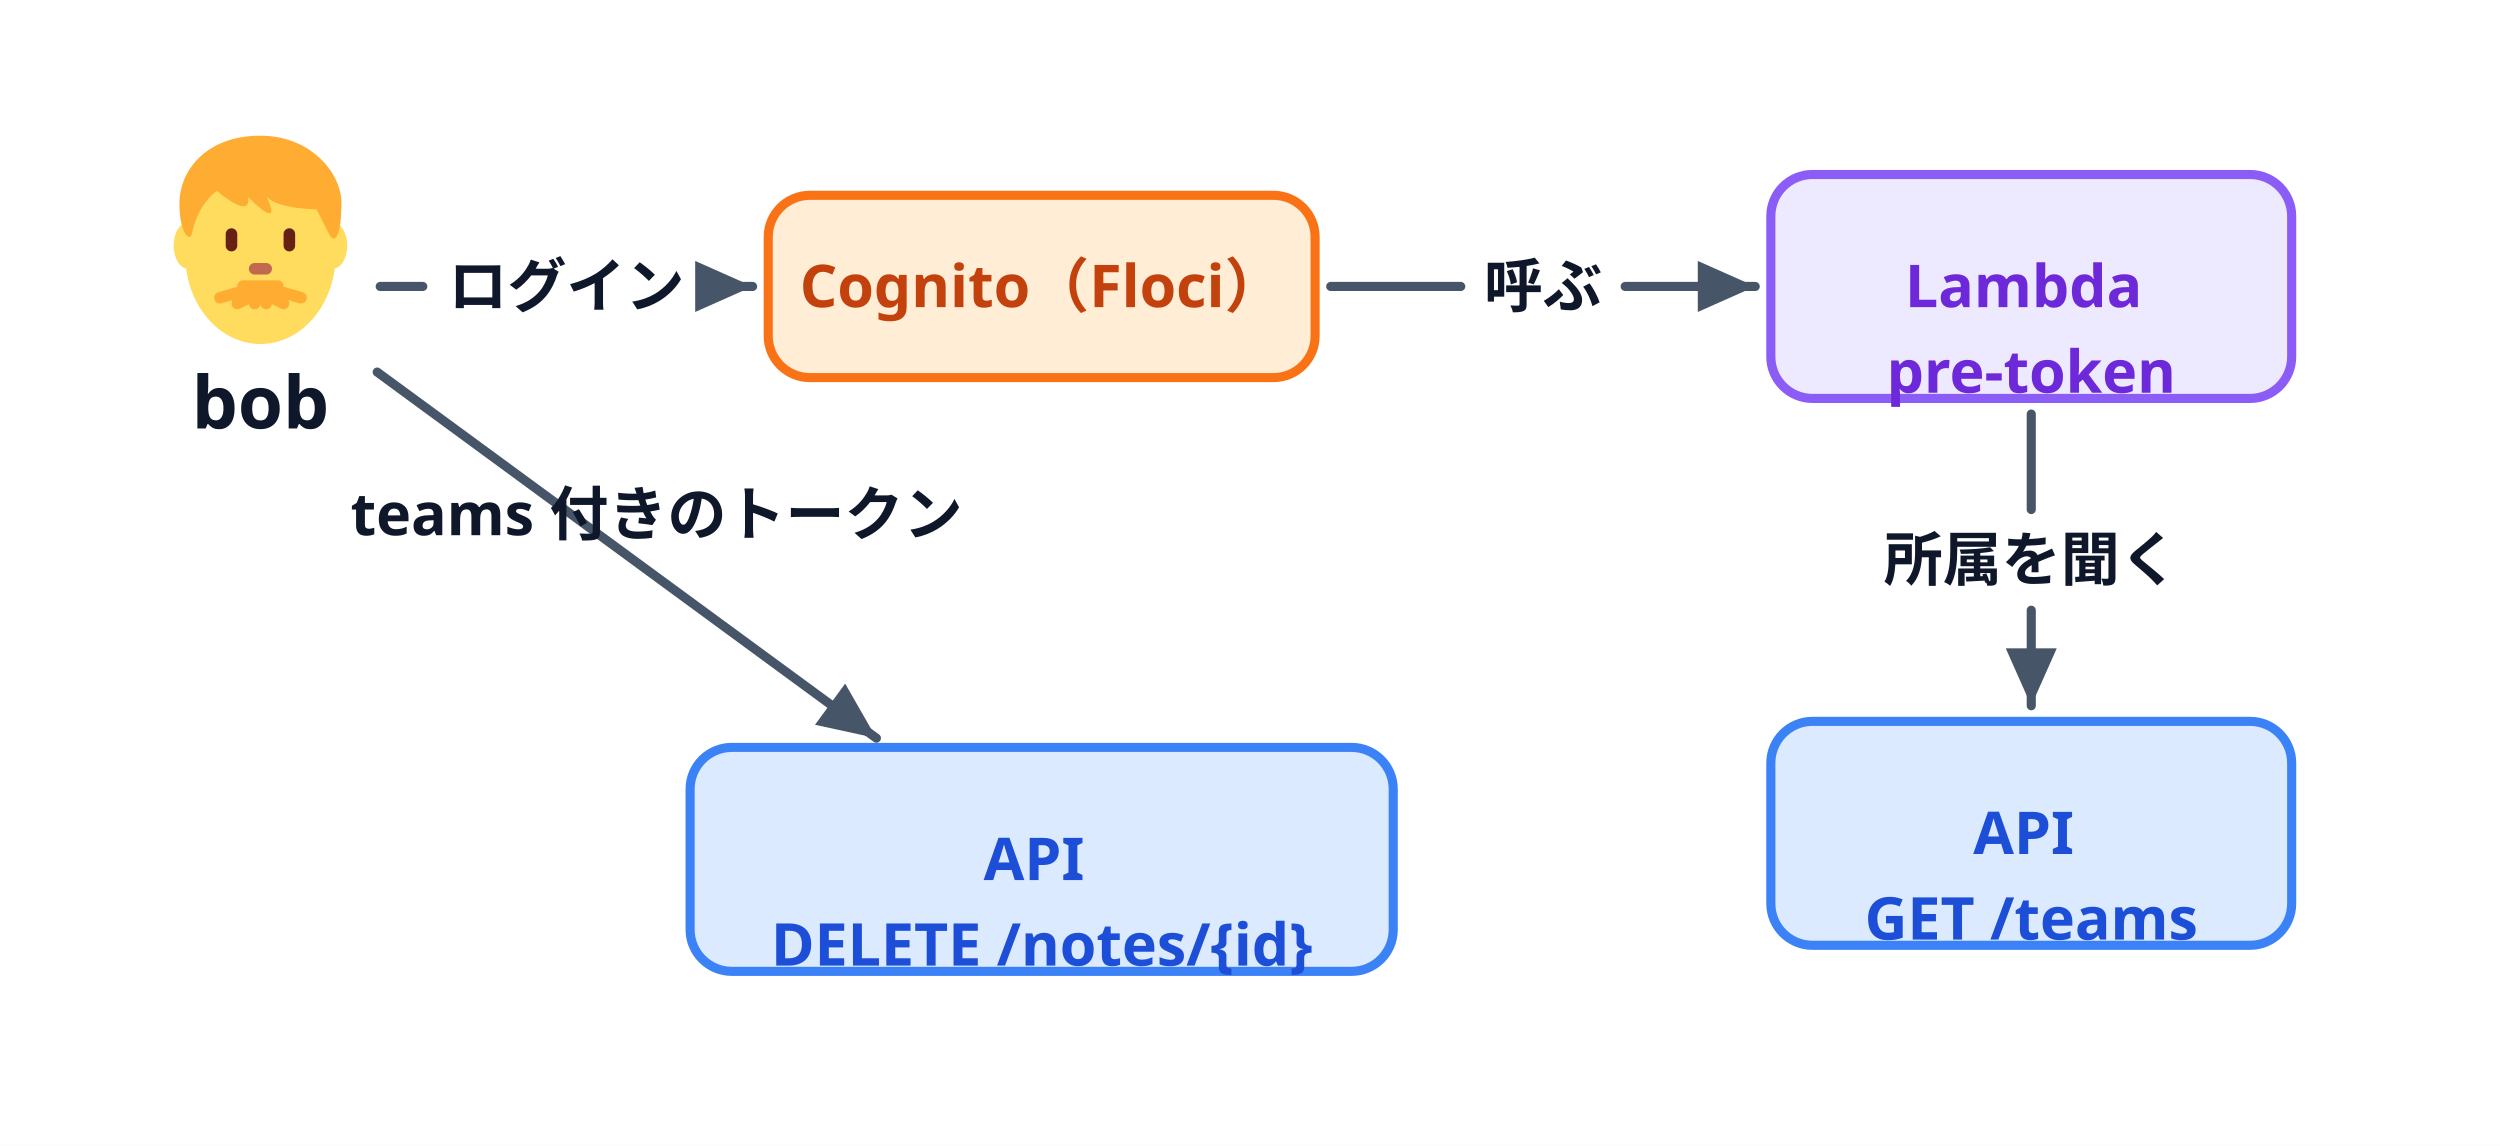
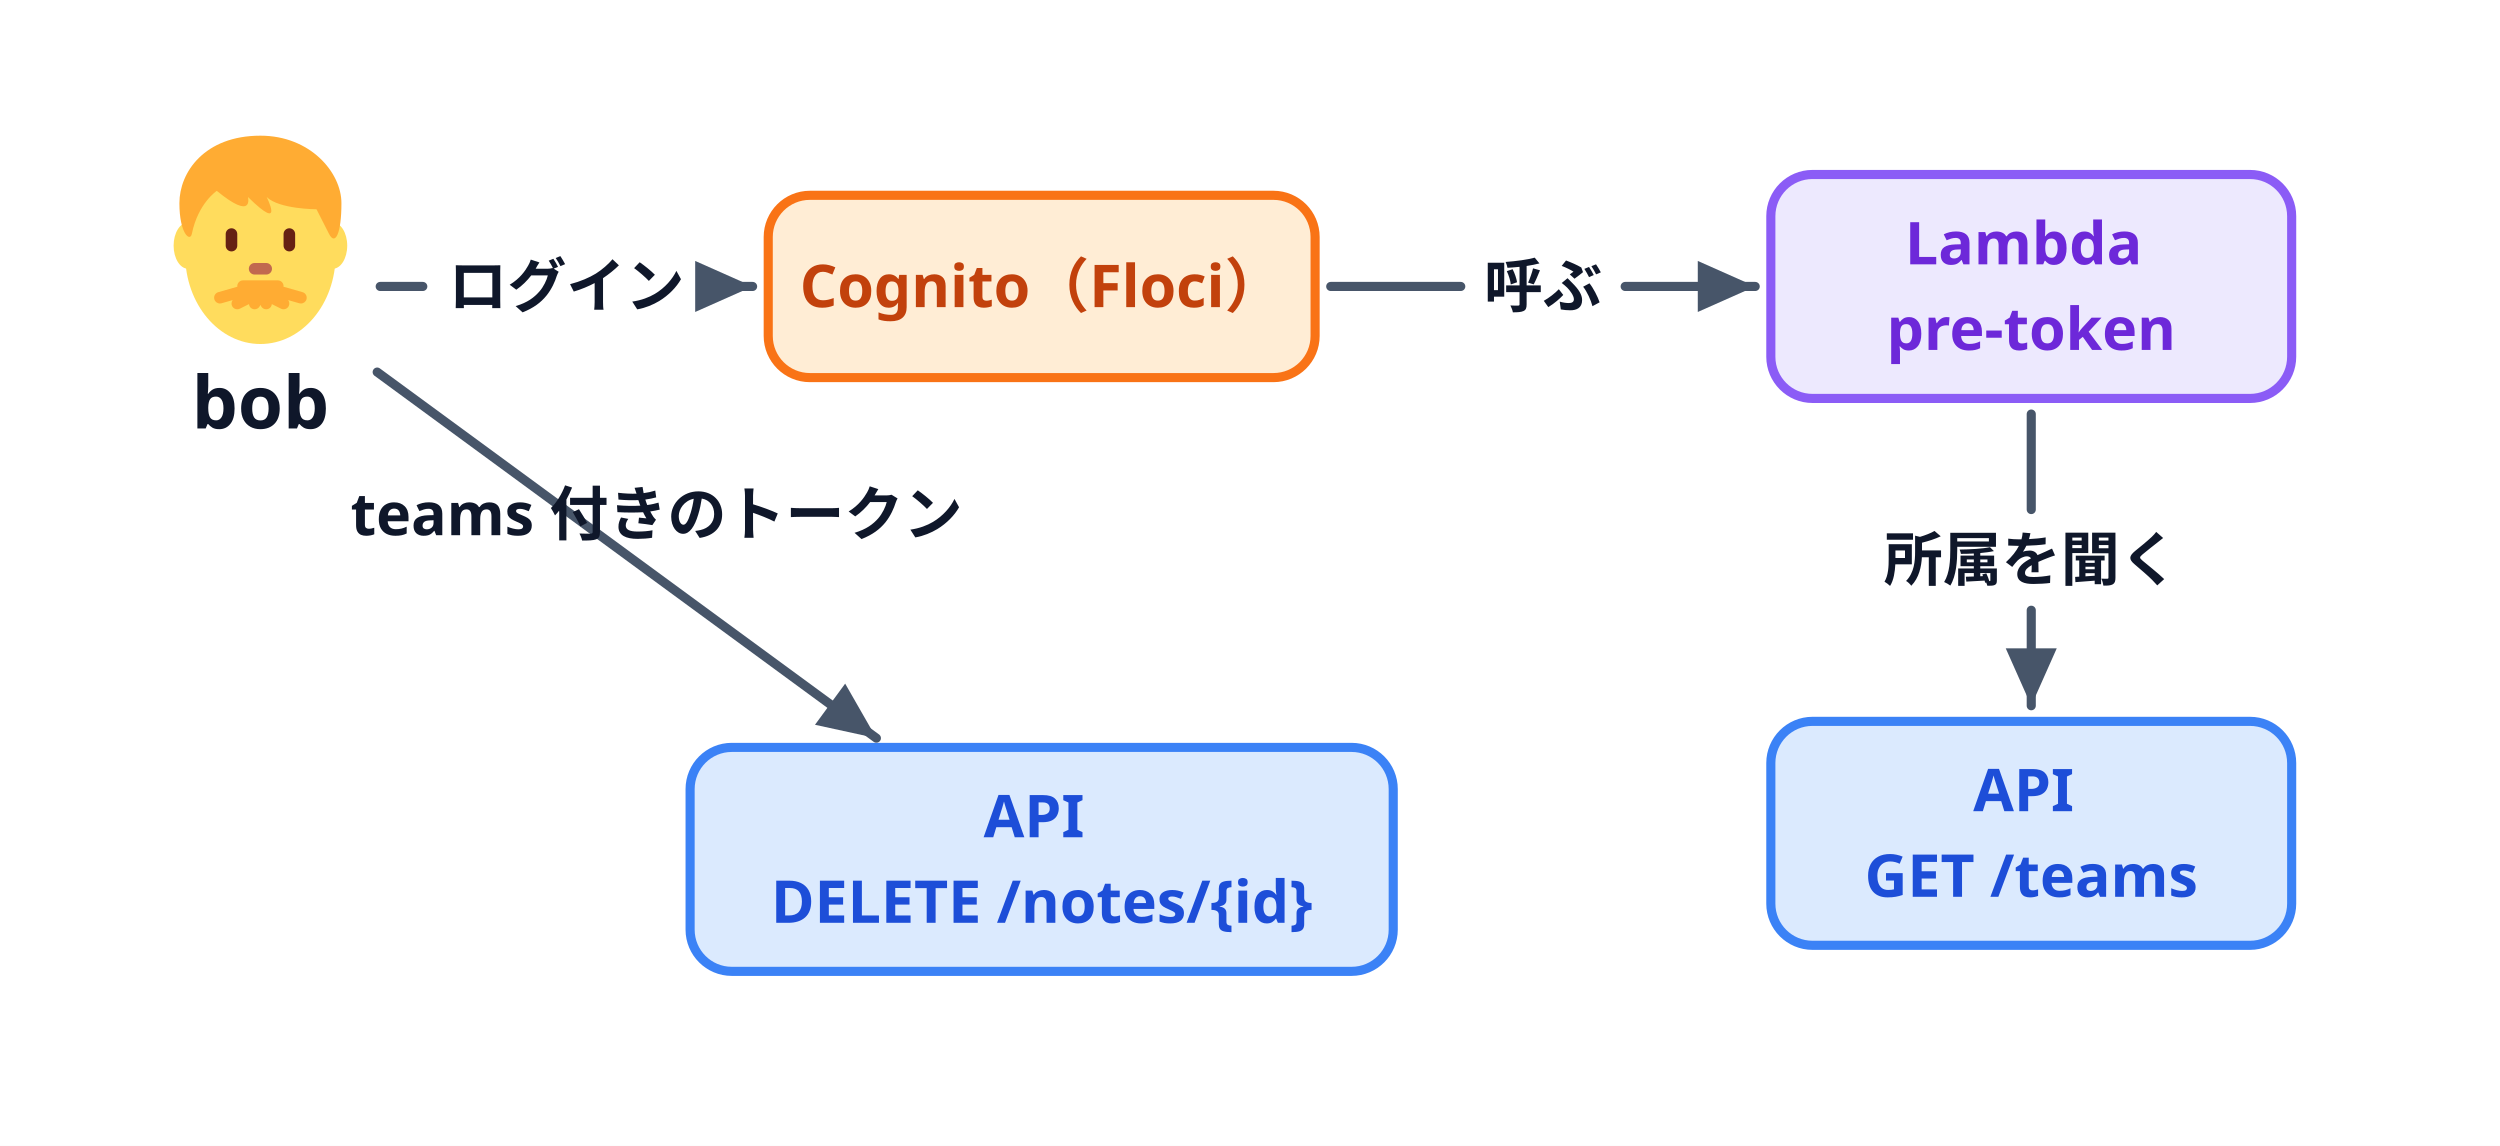
<svg xmlns="http://www.w3.org/2000/svg" width="960" height="440" viewBox="0 0 960 440" font-family="'Hiragino Sans','Noto Sans JP','Yu Gothic','Segoe UI',sans-serif">
  <defs>
    <marker id="aR" viewBox="0 0 10 10" refX="9" refY="5" markerWidth="7" markerHeight="7" orient="auto-start-reverse">
      <path d="M0 1 L9 5 L0 9 z" fill="#475569" />
    </marker>
    <marker id="aRsub" viewBox="0 0 10 10" refX="9" refY="5" markerWidth="7" markerHeight="7" orient="auto-start-reverse">
      <path d="M0 1 L9 5 L0 9 z" fill="#94a3b8" />
    </marker>
  </defs>
  <rect x="0" y="0" width="960" height="440" fill="#ffffff" />
  <svg x="60.0" y="52.1" width="80.0" height="80.0" viewBox="0 0 36 36">
    <path fill="#FFDC5D" d="M8 19c0 2.209-1.119 4-2.5 4S3 21.209 3 19s1.119-4 2.5-4S8 16.791 8 19zm25 0c0 2.209-1.119 4-2.5 4S28 21.209 28 19s1.119-4 2.5-4 2.5 1.791 2.5 4z" />
    <path fill="#FFDC5D" d="M5 20.562c0-8.526 5.82-15.438 13-15.438s13 6.912 13 15.438S25.18 36 18 36 5 29.088 5 20.562z" />
    <path fill="#662113" d="M13 20c-.552 0-1-.447-1-1v-2c0-.552.448-1 1-1s1 .448 1 1v2c0 .553-.448 1-1 1zm10 0c-.553 0-1-.447-1-1v-2c0-.552.447-1 1-1s1 .448 1 1v2c0 .553-.447 1-1 1z" />
    <path fill="#C1694F" d="M19 24h-2c-.552 0-1-.447-1-1s.448-1 1-1h2c.553 0 1 .447 1 1s-.447 1-1 1z" />
    <path fill="#FFAC33" d="M25.274 27.038l-3.294-.941c.003-.034.02-.063.02-.097 0-.553-.447-1-1-1h-6c-.552 0-1 .447-1 1 0 .034.016.063.019.097l-3.294.941c-.531.152-.838.706-.686 1.236.125.44.525.726.961.726.091 0 .184-.013.275-.038l1.931-.552c-.216.293-.274.688-.1 1.037.175.351.528.553.895.553.15 0 .303-.034.446-.105l1.577-.788c.036.326.213.631.529.788.143.071.296.105.446.105.367 0 .72-.202.896-.553l.105-.211.105.211c.176.351.529.553.896.553.15 0 .303-.034.446-.105.315-.157.493-.462.529-.788l1.576.788c.144.071.297.105.447.105.367 0 .72-.202.896-.553.174-.349.116-.744-.1-1.037l1.931.552c.091.025.183.038.275.038.434 0 .835-.286.961-.726.151-.53-.156-1.084-.688-1.236zM18 0c8.615 0 14 6.358 14 11.656 0 5.298-1.077 7.417-2.154 5.298l-2.153-4.238s-6.462 0-8.615-2.12c0 0 3.23 6.358-3.231 0 0 0 1.077 4.239-5.385-1.06 0 0-3.23 2.12-4.308 7.417C5.855 18.423 4 16.954 4 11.656 4 6.357 8.308 0 18 0z" />
  </svg>
  <text x="100" y="164.52" text-anchor="middle" font-size="28.0" fill="#0f172a" font-weight="700">bob</text>
  <rect x="295" y="75" width="210" height="70" rx="16" fill="#ffedd5" stroke="#f97316" stroke-width="3.5" />
  <text x="400" y="117.933" text-anchor="middle" font-size="22.667" fill="#c2410c" font-weight="600">Cognito（Floci）</text>
  <rect x="680" y="67" width="200" height="86" rx="16" fill="#ede9fe" stroke="#8b5cf6" stroke-width="3.5" />
-   <text x="780" y="117.933" text-anchor="middle" font-size="22.667" fill="#6d28d9" font-weight="600">
+   <text x="780" y="101.5" text-anchor="middle" font-size="22.667" fill="#6d28d9" font-weight="600">
    <tspan x="780" dy="0">Lambda</tspan>
    <tspan x="780" dy="32.867">pre-token</tspan>
  </text>
  <rect x="680" y="277" width="200" height="86" rx="16" fill="#dbeafe" stroke="#3b82f6" stroke-width="3.5" />
-   <text x="780" y="327.933" text-anchor="middle" font-size="22.667" fill="#1d4ed8" font-weight="600">
+   <text x="780" y="311.5" text-anchor="middle" font-size="22.667" fill="#1d4ed8" font-weight="600">
    <tspan x="780" dy="0">API</tspan>
    <tspan x="780" dy="32.867">GET /teams</tspan>
  </text>
  <rect x="265" y="287" width="270" height="86" rx="16" fill="#dbeafe" stroke="#3b82f6" stroke-width="3.5" />
-   <text x="400" y="337.933" text-anchor="middle" font-size="22.667" fill="#1d4ed8" font-weight="600">
+   <text x="400" y="321.5" text-anchor="middle" font-size="22.667" fill="#1d4ed8" font-weight="600">
    <tspan x="400" dy="0">API</tspan>
    <tspan x="400" dy="32.867">DELETE /notes/{id}</tspan>
  </text>
  <path d="M146.00 110.00 L162.35 110.00" fill="none" stroke="#475569" stroke-width="3.5" stroke-linecap="round" stroke-linejoin="round" />
  <path d="M272.65 110.00 L289.00 110.00" fill="none" stroke="#475569" stroke-width="3.5" stroke-linecap="round" stroke-linejoin="round" marker-end="url(#aR)" />
  <text x="217.5" y="117.933" text-anchor="middle" font-size="22.667" fill="#0f172a" font-weight="600">ログイン</text>
  <path d="M511.00 110.00 L560.93 110.00" fill="none" stroke="#475569" stroke-width="3.5" stroke-linecap="round" stroke-linejoin="round" />
  <path d="M624.07 110.00 L674.00 110.00" fill="none" stroke="#475569" stroke-width="3.5" stroke-linecap="round" stroke-linejoin="round" marker-end="url(#aR)" />
  <text x="592.5" y="117.933" text-anchor="middle" font-size="22.667" fill="#0f172a" font-weight="600">呼ぶ</text>
  <path d="M780.00 159.00 L780.00 195.67" fill="none" stroke="#475569" stroke-width="3.5" stroke-linecap="round" stroke-linejoin="round" />
  <path d="M780.00 234.33 L780.00 271.00" fill="none" stroke="#475569" stroke-width="3.5" stroke-linecap="round" stroke-linejoin="round" marker-end="url(#aR)" />
  <text x="780" y="222.933" text-anchor="middle" font-size="22.667" fill="#0f172a" font-weight="600">所属を聞く</text>
  <path d="M144.84 142.88 L336.53 283.45" fill="none" stroke="#475569" stroke-width="3.5" stroke-linecap="round" stroke-linejoin="round" marker-end="url(#aR)" />
  <text x="252.115" y="205.51" text-anchor="middle" font-size="22.667" fill="#0f172a" font-weight="600">teams 付きのトークン</text>
</svg>
